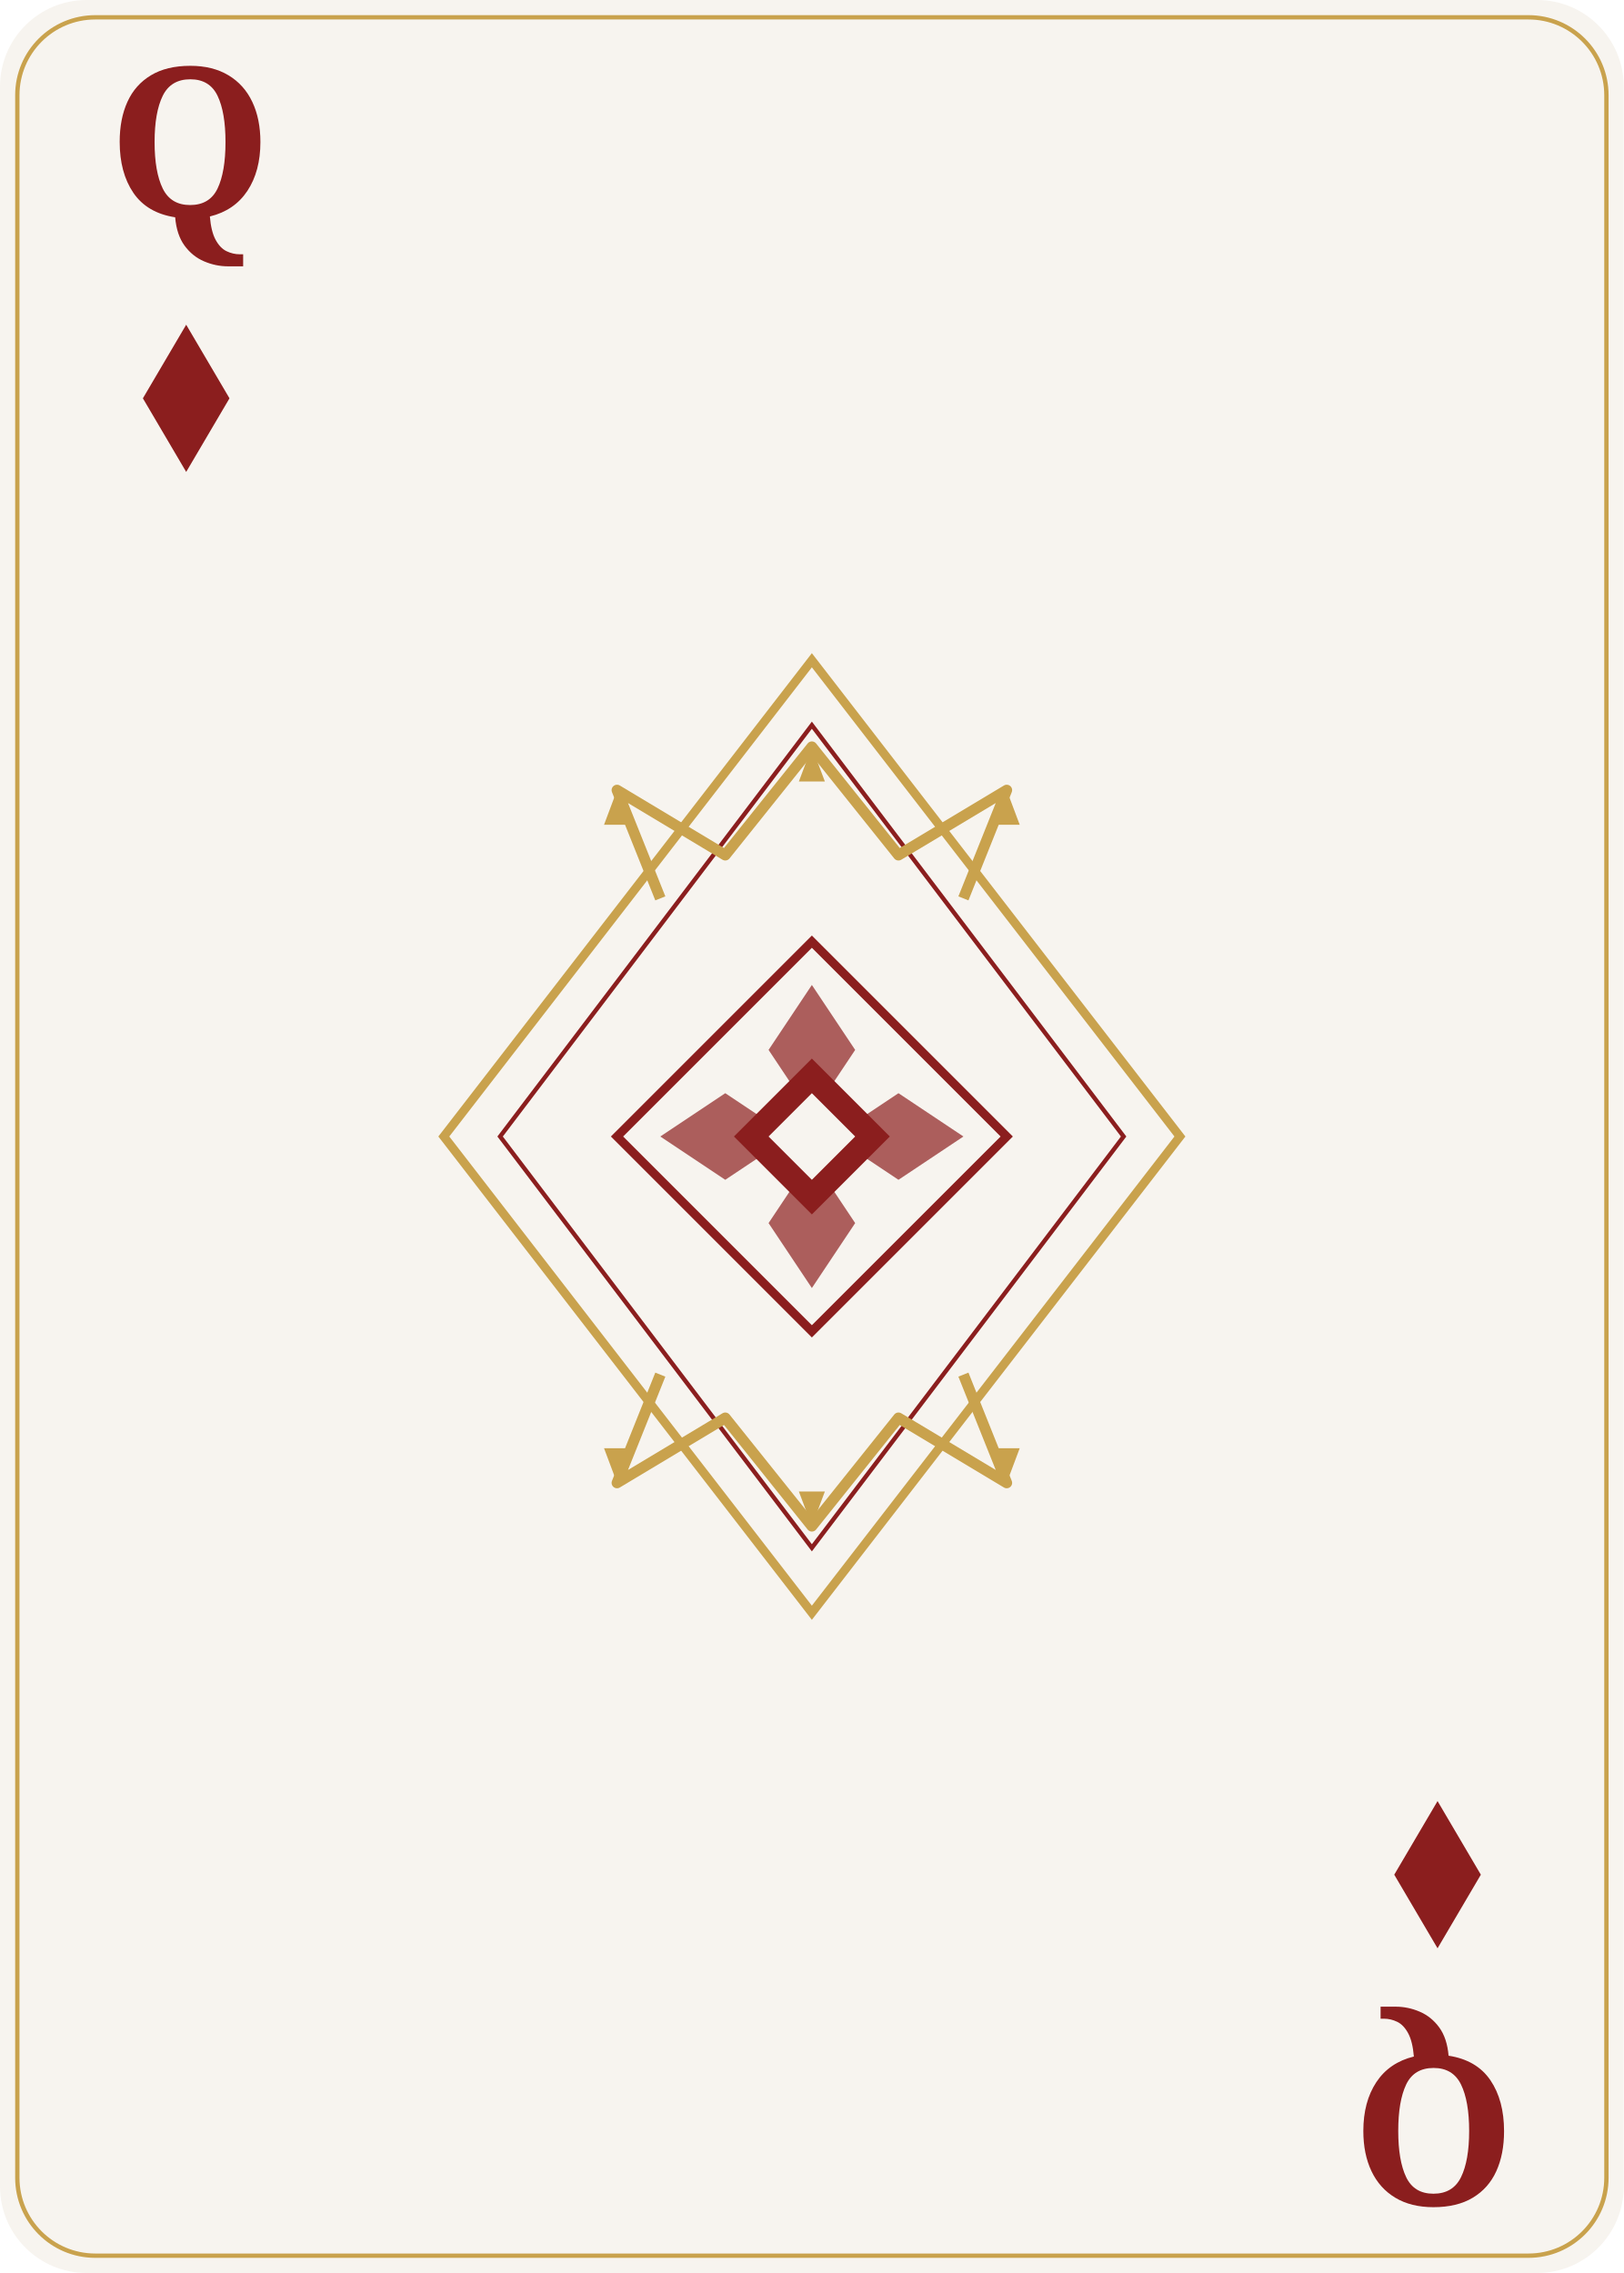
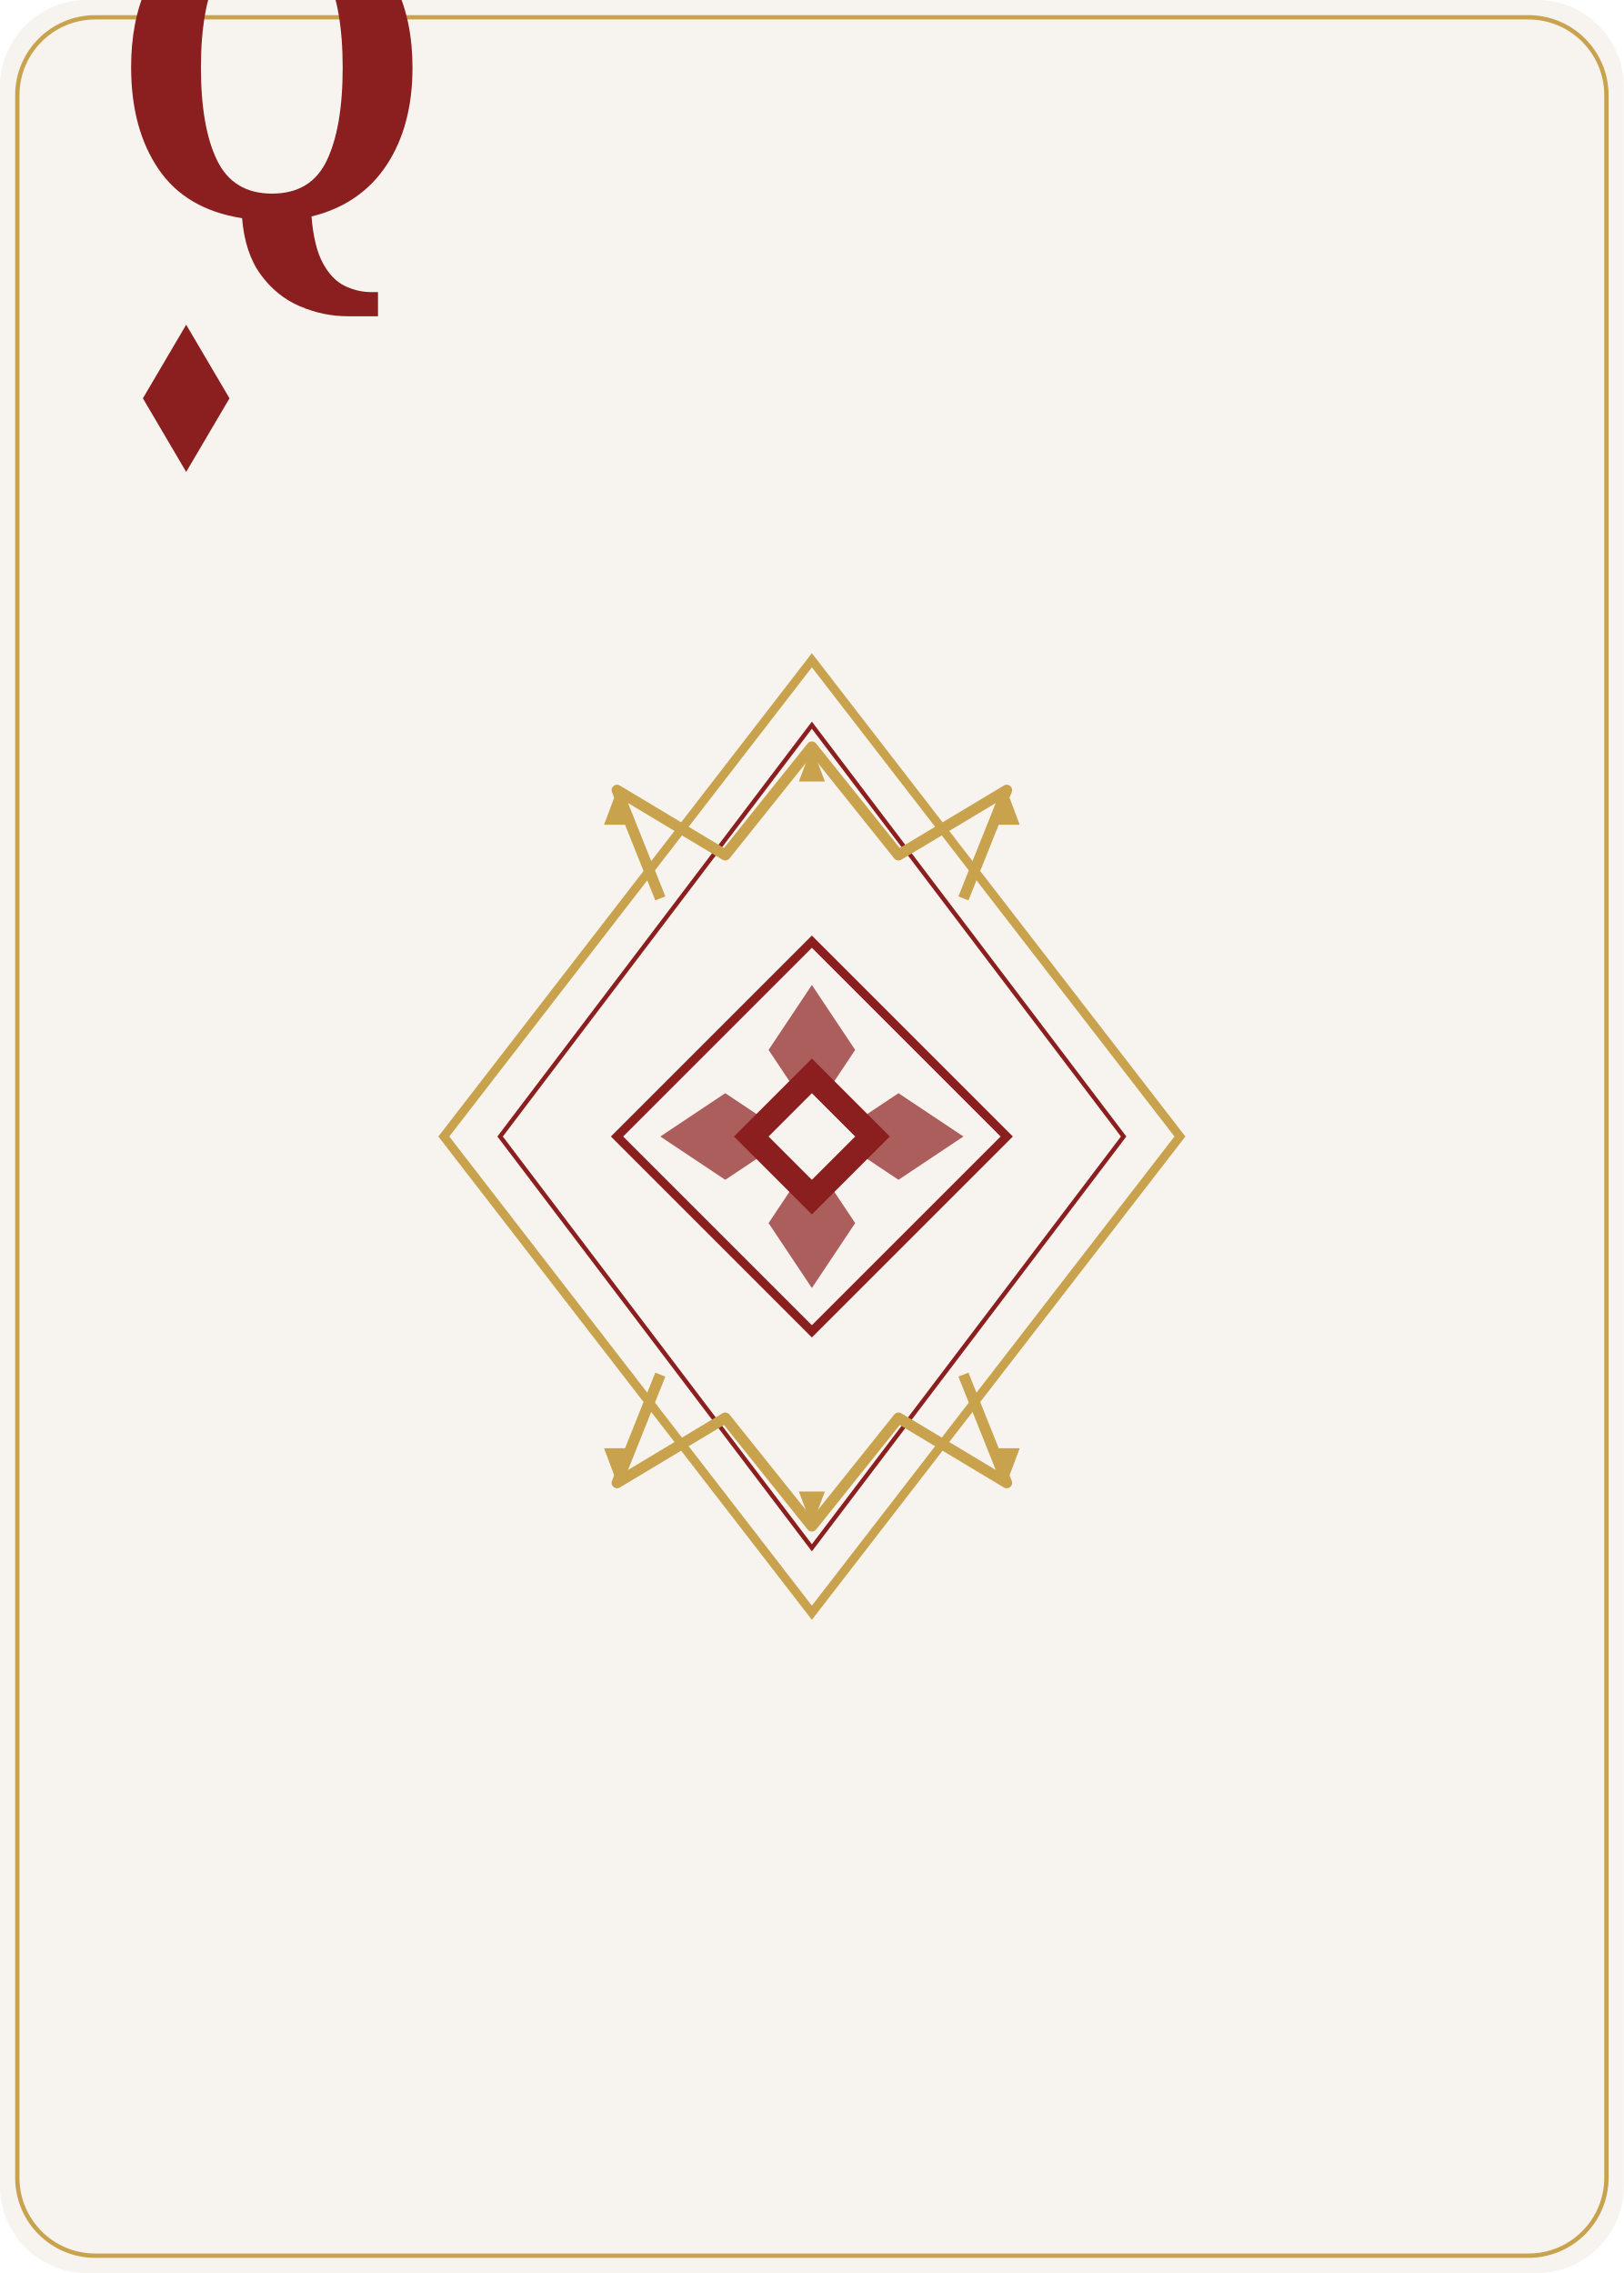
<svg xmlns="http://www.w3.org/2000/svg" viewBox="0 0 375 525" width="375" height="525">
  <rect x="0" y="0" width="375" height="525" rx="20" ry="20" fill="#F7F4EF" />
  <rect x="4" y="4" width="367" height="517" rx="18" ry="18" fill="none" stroke="#C9A24D" stroke-width="1" />
  <g transform="translate(25, 50)">
-     <text x="0" y="0" font-family="Georgia, serif" font-size="48" font-weight="bold" fill="#8B1E1E">Q</text>
-     <polygon points="15,15 25,32 15,49 5,32" fill="#8B1E1E" transform="translate(3, 10)" />
-   </g>
-   <g transform="translate(350, 475) rotate(180)">
-     <text x="0" y="0" font-family="Georgia, serif" font-size="48" font-weight="bold" fill="#8B1E1E">Q</text>
+     <text x="0" y="0" font-family="Georgia, serif" font-size="96" font-weight="bold" fill="#8B1E1E">Q</text>
    <polygon points="15,15 25,32 15,49 5,32" fill="#8B1E1E" transform="translate(3, 10)" />
  </g>
  <g transform="translate(187.5, 262.5)">
    <polygon points="0,-110 85,0 0,110 -85,0" fill="none" stroke="#C9A24D" stroke-width="2" />
    <polygon points="0,-95 72,0 0,95 -72,0" fill="none" stroke="#8B1E1E" stroke-width="1" />
    <path d="M-35 -55 L-45 -80 L-20 -65 L0 -90 L20 -65 L45 -80 L35 -55" fill="none" stroke="#C9A24D" stroke-width="2.5" stroke-linejoin="round" />
    <polygon points="-45,-80 -42,-72 -48,-72" fill="#C9A24D" />
    <polygon points="0,-90 3,-82 -3,-82" fill="#C9A24D" />
    <polygon points="45,-80 48,-72 42,-72" fill="#C9A24D" />
    <polygon points="0,-45 45,0 0,45 -45,0" fill="none" stroke="#8B1E1E" stroke-width="2" />
    <polygon points="0,-35 10,-20 0,-5 -10,-20" fill="#8B1E1E" opacity="0.7" />
    <polygon points="0,35 10,20 0,5 -10,20" fill="#8B1E1E" opacity="0.7" />
    <polygon points="-35,0 -20,10 -5,0 -20,-10" fill="#8B1E1E" opacity="0.7" />
    <polygon points="35,0 20,10 5,0 20,-10" fill="#8B1E1E" opacity="0.7" />
    <polygon points="0,-18 18,0 0,18 -18,0" fill="#8B1E1E" />
    <polygon points="0,-10 10,0 0,10 -10,0" fill="#F7F4EF" />
    <path d="M-35 55 L-45 80 L-20 65 L0 90 L20 65 L45 80 L35 55" fill="none" stroke="#C9A24D" stroke-width="2.5" stroke-linejoin="round" />
    <polygon points="-45,80 -42,72 -48,72" fill="#C9A24D" />
    <polygon points="0,90 3,82 -3,82" fill="#C9A24D" />
    <polygon points="45,80 48,72 42,72" fill="#C9A24D" />
  </g>
</svg>
